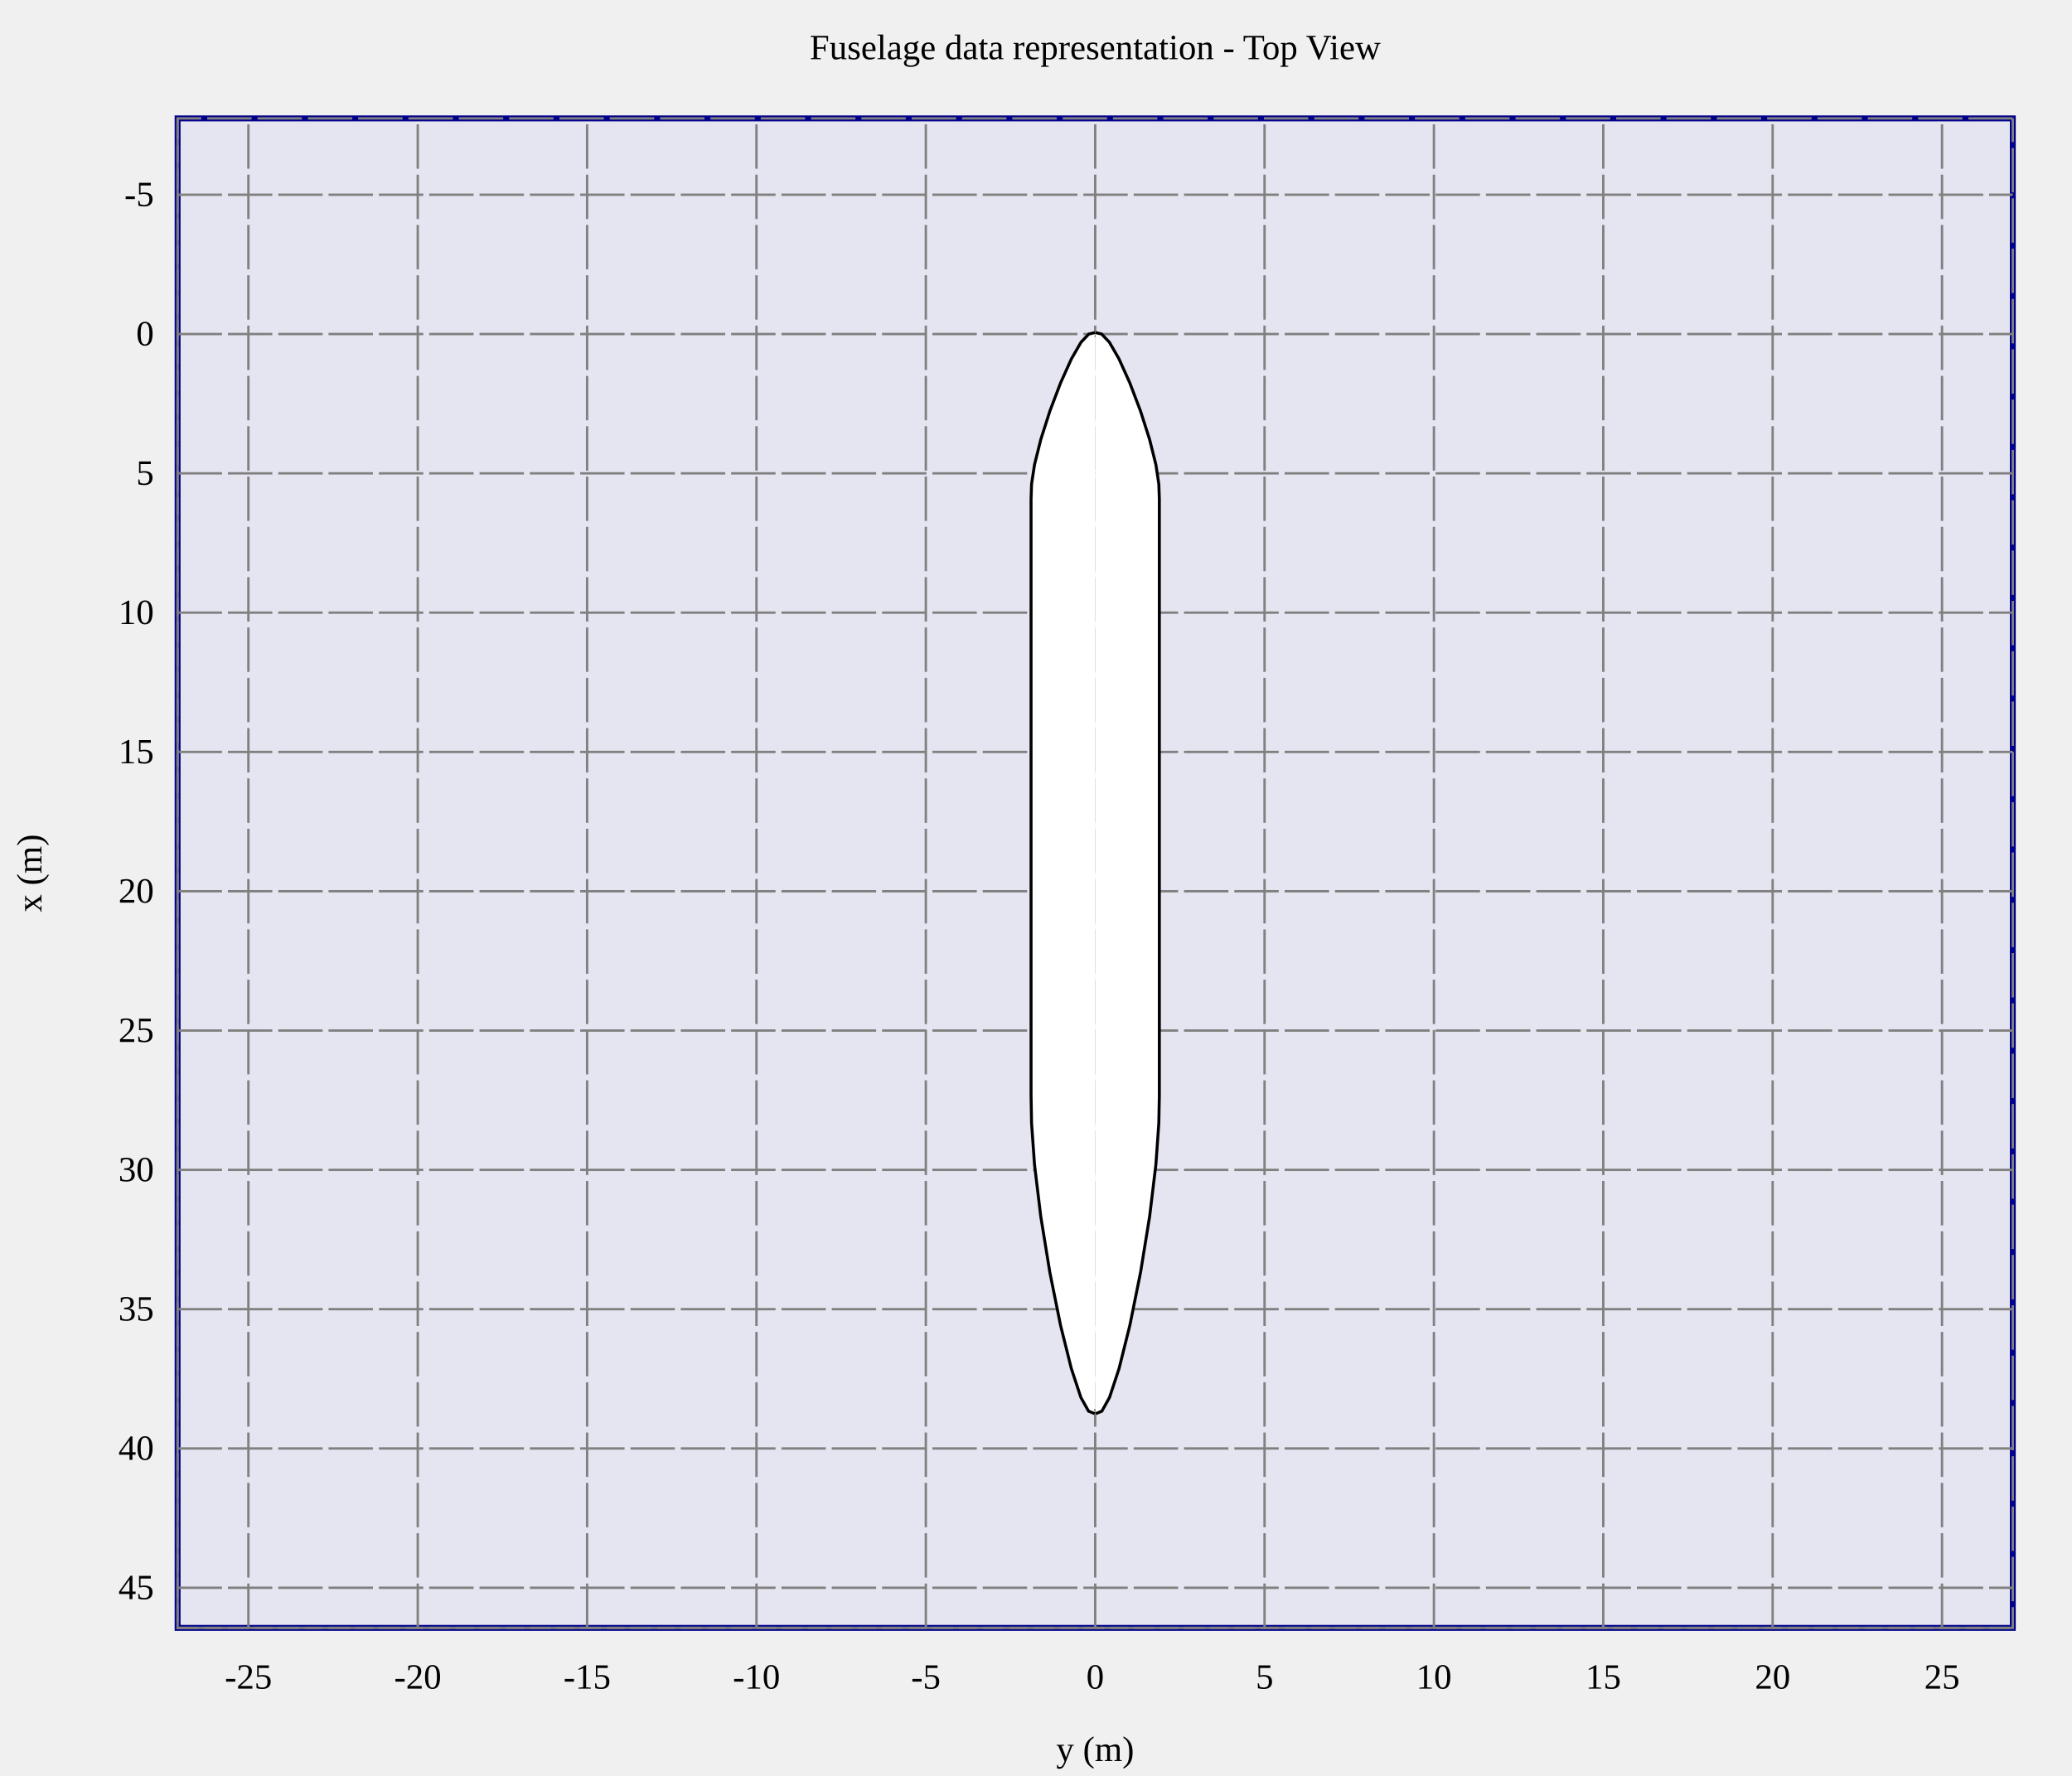
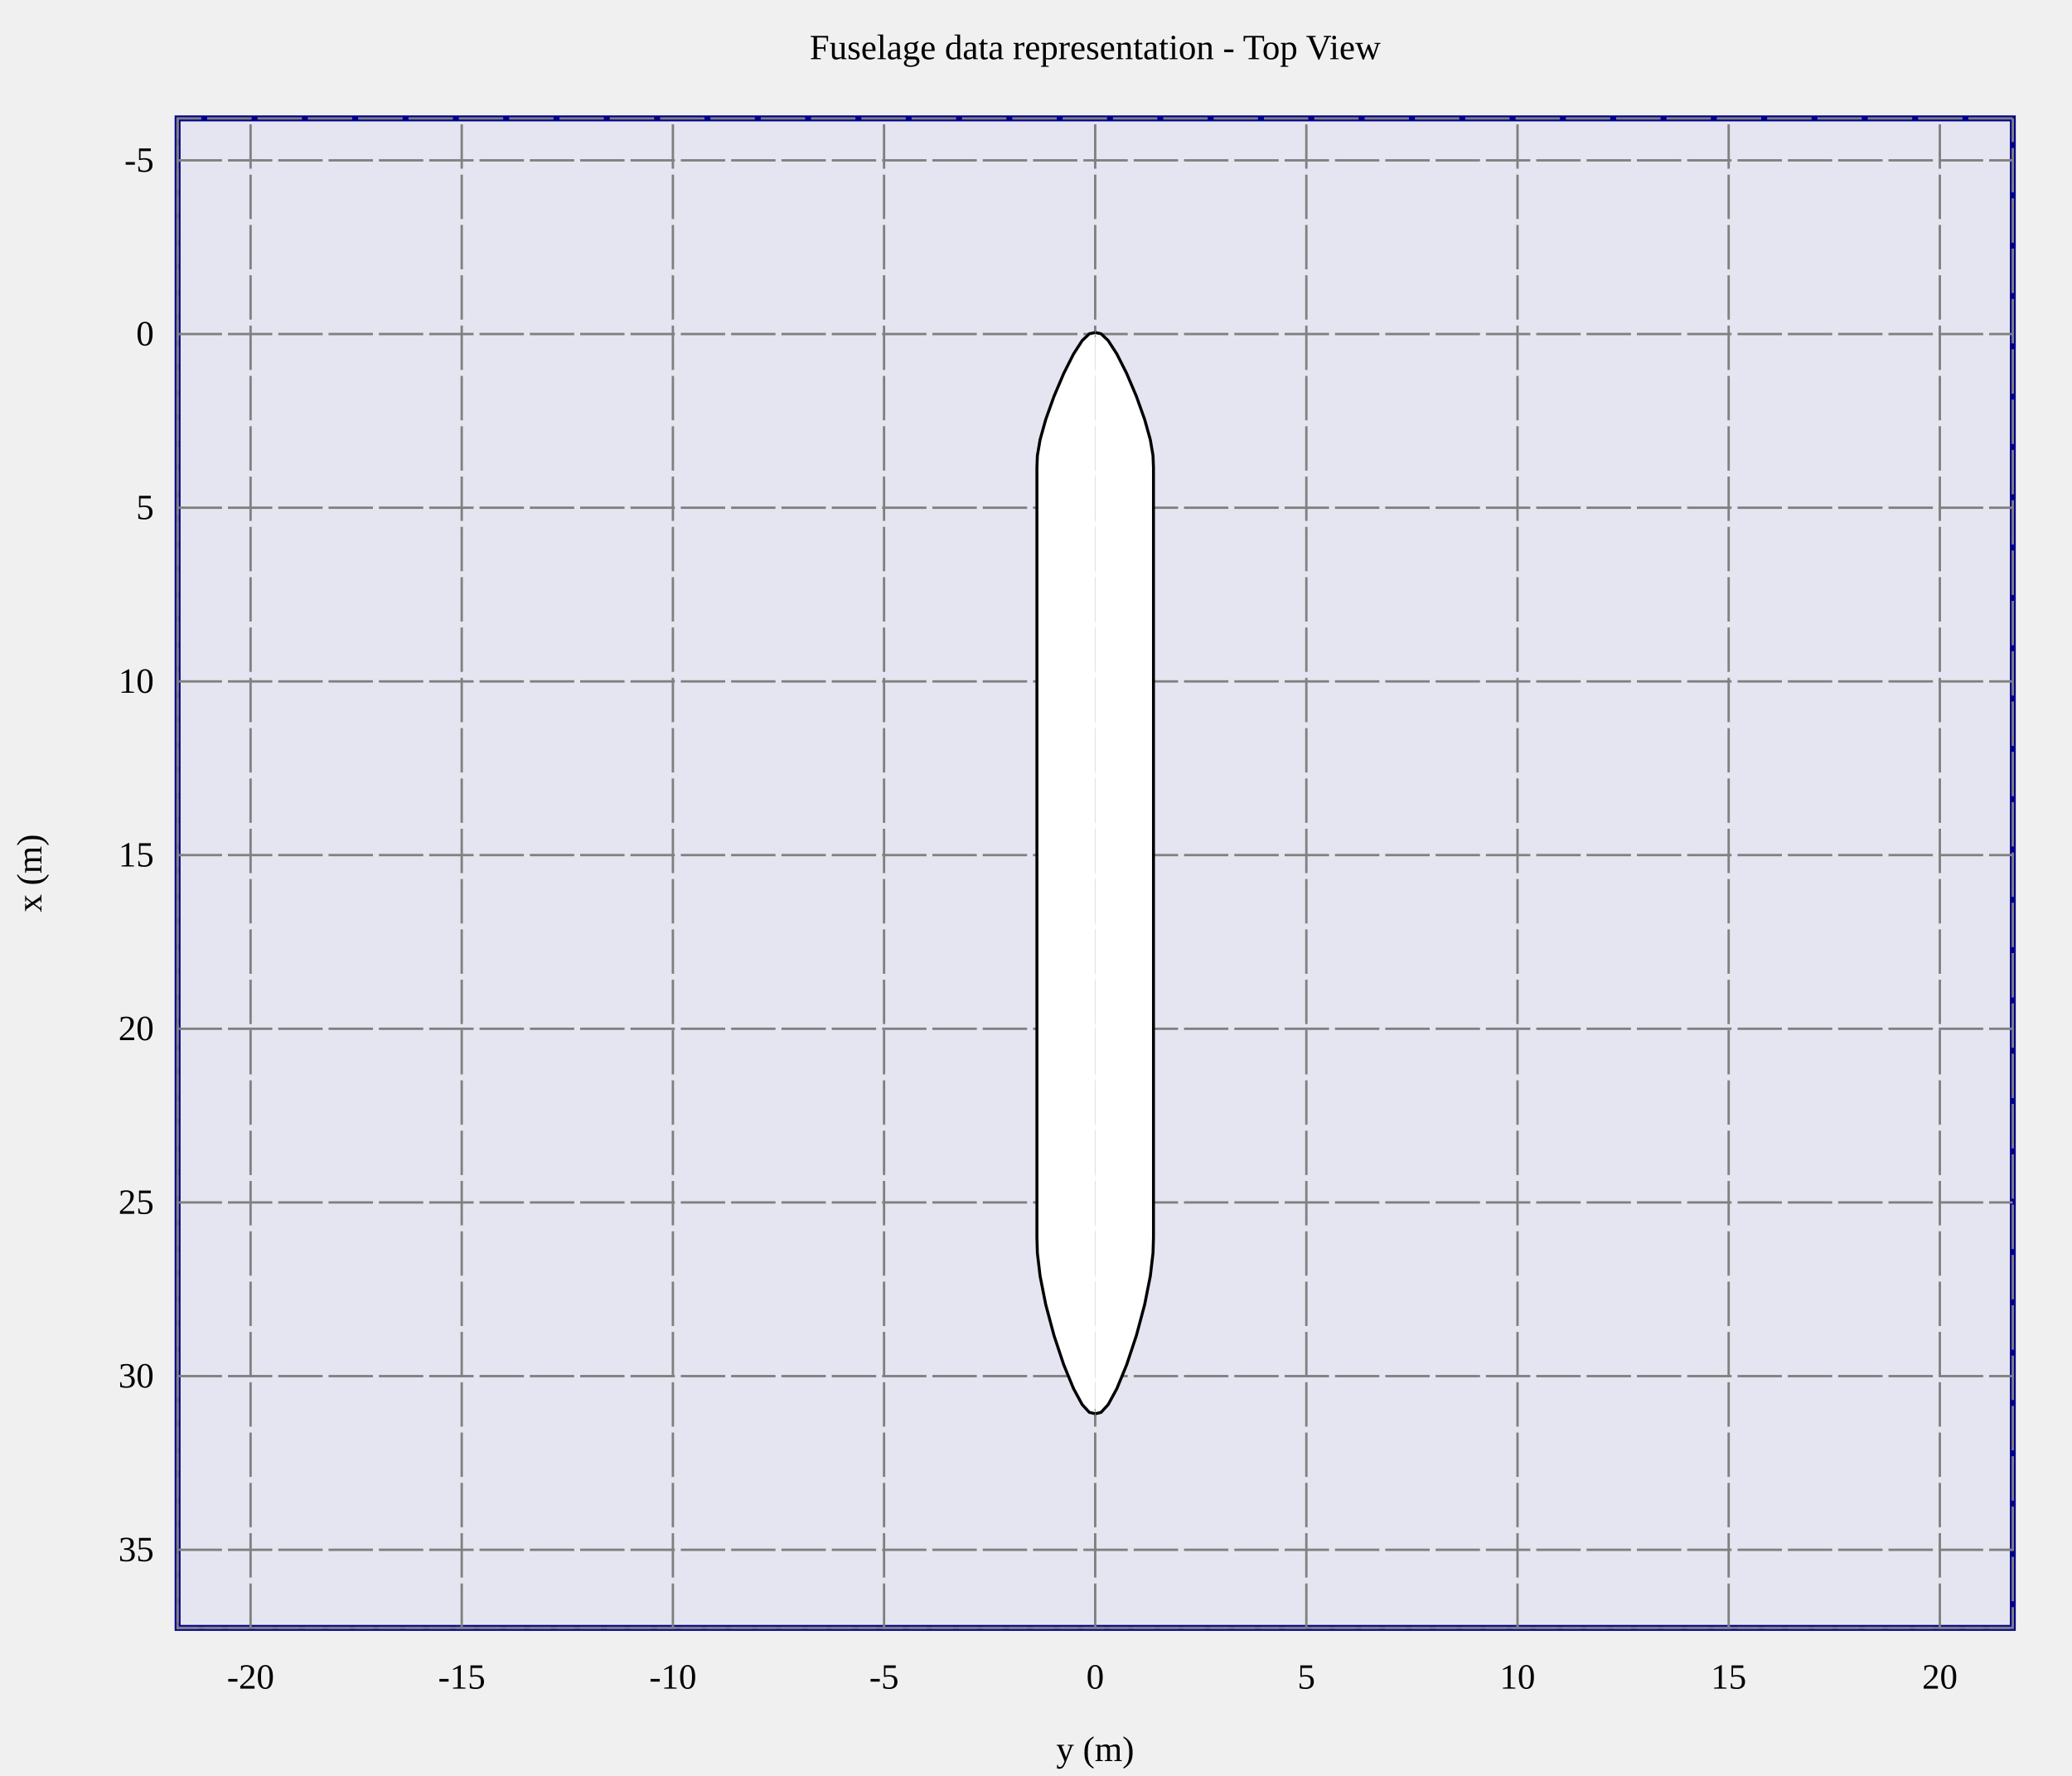
<svg xmlns="http://www.w3.org/2000/svg" id="svg" class="svg" width="700" height="600">
  <g id="page" width="700" height="600">
    <g id="graph" transform="translate(60,40)">
      <rect width="620" height="510" fill="blue" opacity="0.05" />
      <rect width="620" height="510" fill="none" opacity="1.0" style="stroke: darkblue; stroke-width: 2px;" />
      <g id="xAxis" class="axis" transform="translate(0,510)">
-         <g class="tick" transform="translate(23.91657,0)" style="opacity: 1;">
-           <line y2="-510" x2="0" style="fill: none; stroke: rgb(128, 128, 128); stroke-width: 0.8px; stroke-dasharray: 15px, 2px; font-style: normal; font-variant-caps: normal; font-weight: normal; font-size: 10px; line-height: normal; font-family: sans-serif; shape-rendering: geometricprecision;" />
-           <text dy=".71em" y="12" x="0" style="text-anchor: middle;">-25</text>
-         </g>
-         <g class="tick" transform="translate(81.13326,0)" style="opacity: 1;">
+         <g class="tick" transform="translate(24.6539,0)" style="opacity: 1;">
          <line y2="-510" x2="0" style="fill: none; stroke: rgb(128, 128, 128); stroke-width: 0.8px; stroke-dasharray: 15px, 2px; font-style: normal; font-variant-caps: normal; font-weight: normal; font-size: 10px; line-height: normal; font-family: sans-serif; shape-rendering: geometricprecision;" />
          <text dy=".71em" y="12" x="0" style="text-anchor: middle;">-20</text>
        </g>
-         <g class="tick" transform="translate(138.3499,0)" style="opacity: 1;">
+         <g class="tick" transform="translate(95.99043,0)" style="opacity: 1;">
          <line y2="-510" x2="0" style="fill: none; stroke: rgb(128, 128, 128); stroke-width: 0.8px; stroke-dasharray: 15px, 2px; font-style: normal; font-variant-caps: normal; font-weight: normal; font-size: 10px; line-height: normal; font-family: sans-serif; shape-rendering: geometricprecision;" />
          <text dy=".71em" y="12" x="0" style="text-anchor: middle;">-15</text>
        </g>
-         <g class="tick" transform="translate(195.5666,0)" style="opacity: 1;">
+         <g class="tick" transform="translate(167.327,0)" style="opacity: 1;">
          <line y2="-510" x2="0" style="fill: none; stroke: rgb(128, 128, 128); stroke-width: 0.8px; stroke-dasharray: 15px, 2px; font-style: normal; font-variant-caps: normal; font-weight: normal; font-size: 10px; line-height: normal; font-family: sans-serif; shape-rendering: geometricprecision;" />
          <text dy=".71em" y="12" x="0" style="text-anchor: middle;">-10</text>
        </g>
-         <g class="tick" transform="translate(252.7833,0)" style="opacity: 1;">
+         <g class="tick" transform="translate(238.6635,0)" style="opacity: 1;">
          <line y2="-510" x2="0" style="fill: none; stroke: rgb(128, 128, 128); stroke-width: 0.8px; stroke-dasharray: 15px, 2px; font-style: normal; font-variant-caps: normal; font-weight: normal; font-size: 10px; line-height: normal; font-family: sans-serif; shape-rendering: geometricprecision;" />
          <text dy=".71em" y="12" x="0" style="text-anchor: middle;">-5</text>
        </g>
        <g class="tick" transform="translate(310,0)" style="opacity: 1;">
          <line y2="-510" x2="0" style="fill: none; stroke: rgb(128, 128, 128); stroke-width: 0.8px; stroke-dasharray: 15px, 2px; font-style: normal; font-variant-caps: normal; font-weight: normal; font-size: 10px; line-height: normal; font-family: sans-serif; shape-rendering: geometricprecision;" />
          <text dy=".71em" y="12" x="0" style="text-anchor: middle;">0</text>
        </g>
-         <g class="tick" transform="translate(367.2167,0)" style="opacity: 1;">
+         <g class="tick" transform="translate(381.3365,0)" style="opacity: 1;">
          <line y2="-510" x2="0" style="fill: none; stroke: rgb(128, 128, 128); stroke-width: 0.8px; stroke-dasharray: 15px, 2px; font-style: normal; font-variant-caps: normal; font-weight: normal; font-size: 10px; line-height: normal; font-family: sans-serif; shape-rendering: geometricprecision;" />
          <text dy=".71em" y="12" x="0" style="text-anchor: middle;">5</text>
        </g>
-         <g class="tick" transform="translate(424.4334,0)" style="opacity: 1;">
+         <g class="tick" transform="translate(452.673,0)" style="opacity: 1;">
          <line y2="-510" x2="0" style="fill: none; stroke: rgb(128, 128, 128); stroke-width: 0.8px; stroke-dasharray: 15px, 2px; font-style: normal; font-variant-caps: normal; font-weight: normal; font-size: 10px; line-height: normal; font-family: sans-serif; shape-rendering: geometricprecision;" />
          <text dy=".71em" y="12" x="0" style="text-anchor: middle;">10</text>
        </g>
-         <g class="tick" transform="translate(481.6501,0)" style="opacity: 1;">
+         <g class="tick" transform="translate(524.0096,0)" style="opacity: 1;">
          <line y2="-510" x2="0" style="fill: none; stroke: rgb(128, 128, 128); stroke-width: 0.8px; stroke-dasharray: 15px, 2px; font-style: normal; font-variant-caps: normal; font-weight: normal; font-size: 10px; line-height: normal; font-family: sans-serif; shape-rendering: geometricprecision;" />
          <text dy=".71em" y="12" x="0" style="text-anchor: middle;">15</text>
        </g>
-         <g class="tick" transform="translate(538.8667,0)" style="opacity: 1;">
+         <g class="tick" transform="translate(595.3461,0)" style="opacity: 1;">
          <line y2="-510" x2="0" style="fill: none; stroke: rgb(128, 128, 128); stroke-width: 0.8px; stroke-dasharray: 15px, 2px; font-style: normal; font-variant-caps: normal; font-weight: normal; font-size: 10px; line-height: normal; font-family: sans-serif; shape-rendering: geometricprecision;" />
          <text dy=".71em" y="12" x="0" style="text-anchor: middle;">20</text>
-         </g>
-         <g class="tick" transform="translate(596.0834,0)" style="opacity: 1;">
-           <line y2="-510" x2="0" style="fill: none; stroke: rgb(128, 128, 128); stroke-width: 0.8px; stroke-dasharray: 15px, 2px; font-style: normal; font-variant-caps: normal; font-weight: normal; font-size: 10px; line-height: normal; font-family: sans-serif; shape-rendering: geometricprecision;" />
-           <text dy=".71em" y="12" x="0" style="text-anchor: middle;">25</text>
        </g>
        <path class="domain" d="M0,-510V0H620V-510" style="fill: none; stroke: rgb(128, 128, 128); stroke-width: 0.8px; stroke-dasharray: 15px, 2px; font-style: normal; font-variant-caps: normal; font-weight: normal; font-size: 10px; line-height: normal; font-family: sans-serif; shape-rendering: geometricprecision;" />
      </g>
      <g id="yAxis" class="axis">
-         <g class="tick" transform="translate(0,25.79181)" style="opacity: 1;">
+         <g class="tick" transform="translate(0,14.1771)" style="opacity: 1;">
          <line x2="620" y2="0" style="fill: none; stroke: rgb(128, 128, 128); stroke-dasharray: 15px, 2px; stroke-width: 0.8px; shape-rendering: geometricprecision;" />
          <text dy=".32em" x="-8" y="0" style="text-anchor: end;">-5</text>
        </g>
        <g class="tick" transform="translate(0,72.85714)" style="opacity: 1;">
          <line x2="620" y2="0" style="fill: none; stroke: rgb(128, 128, 128); stroke-dasharray: 15px, 2px; stroke-width: 0.8px; shape-rendering: geometricprecision;" />
          <text dy=".32em" x="-8" y="0" style="text-anchor: end;">0</text>
        </g>
-         <g class="tick" transform="translate(0,119.9225)" style="opacity: 1;">
+         <g class="tick" transform="translate(0,131.5372)" style="opacity: 1;">
          <line x2="620" y2="0" style="fill: none; stroke: rgb(128, 128, 128); stroke-dasharray: 15px, 2px; stroke-width: 0.8px; shape-rendering: geometricprecision;" />
          <text dy=".32em" x="-8" y="0" style="text-anchor: end;">5</text>
        </g>
-         <g class="tick" transform="translate(0,166.9878)" style="opacity: 1;">
+         <g class="tick" transform="translate(0,190.2172)" style="opacity: 1;">
          <line x2="620" y2="0" style="fill: none; stroke: rgb(128, 128, 128); stroke-dasharray: 15px, 2px; stroke-width: 0.8px; shape-rendering: geometricprecision;" />
          <text dy=".32em" x="-8" y="0" style="text-anchor: end;">10</text>
        </g>
-         <g class="tick" transform="translate(0,214.0532)" style="opacity: 1;">
+         <g class="tick" transform="translate(0,248.8973)" style="opacity: 1;">
          <line x2="620" y2="0" style="fill: none; stroke: rgb(128, 128, 128); stroke-dasharray: 15px, 2px; stroke-width: 0.8px; shape-rendering: geometricprecision;" />
          <text dy=".32em" x="-8" y="0" style="text-anchor: end;">15</text>
        </g>
-         <g class="tick" transform="translate(0,261.1185)" style="opacity: 1;">
+         <g class="tick" transform="translate(0,307.5773)" style="opacity: 1;">
          <line x2="620" y2="0" style="fill: none; stroke: rgb(128, 128, 128); stroke-dasharray: 15px, 2px; stroke-width: 0.8px; shape-rendering: geometricprecision;" />
          <text dy=".32em" x="-8" y="0" style="text-anchor: end;">20</text>
        </g>
-         <g class="tick" transform="translate(0,308.1838)" style="opacity: 1;">
+         <g class="tick" transform="translate(0,366.2574)" style="opacity: 1;">
          <line x2="620" y2="0" style="fill: none; stroke: rgb(128, 128, 128); stroke-dasharray: 15px, 2px; stroke-width: 0.8px; shape-rendering: geometricprecision;" />
          <text dy=".32em" x="-8" y="0" style="text-anchor: end;">25</text>
        </g>
-         <g class="tick" transform="translate(0,355.2492)" style="opacity: 1;">
+         <g class="tick" transform="translate(0,424.9374)" style="opacity: 1;">
          <line x2="620" y2="0" style="fill: none; stroke: rgb(128, 128, 128); stroke-dasharray: 15px, 2px; stroke-width: 0.8px; shape-rendering: geometricprecision;" />
          <text dy=".32em" x="-8" y="0" style="text-anchor: end;">30</text>
        </g>
-         <g class="tick" transform="translate(0,402.3145)" style="opacity: 1;">
+         <g class="tick" transform="translate(0,483.6175)" style="opacity: 1;">
          <line x2="620" y2="0" style="fill: none; stroke: rgb(128, 128, 128); stroke-dasharray: 15px, 2px; stroke-width: 0.8px; shape-rendering: geometricprecision;" />
          <text dy=".32em" x="-8" y="0" style="text-anchor: end;">35</text>
-         </g>
-         <g class="tick" transform="translate(0,449.3798)" style="opacity: 1;">
-           <line x2="620" y2="0" style="fill: none; stroke: rgb(128, 128, 128); stroke-dasharray: 15px, 2px; stroke-width: 0.8px; shape-rendering: geometricprecision;" />
-           <text dy=".32em" x="-8" y="0" style="text-anchor: end;">40</text>
-         </g>
-         <g class="tick" transform="translate(0,496.4452)" style="opacity: 1;">
-           <line x2="620" y2="0" style="fill: none; stroke: rgb(128, 128, 128); stroke-dasharray: 15px, 2px; stroke-width: 0.8px; shape-rendering: geometricprecision;" />
-           <text dy=".32em" x="-8" y="0" style="text-anchor: end;">45</text>
        </g>
        <path class="domain" d="M620,0H0V510H620" style="fill: none; stroke: rgb(128, 128, 128); stroke-dasharray: 15px, 2px; stroke-width: 0.8px; shape-rendering: geometricprecision;" />
      </g>
      <g id="xy" class="xy">
-         <path id="line" d="M310,72.857L308.104,73.313L305.615,75.927L302.421,81.458L298.779,89.53L295.163,99.05L292.097,108.638L289.996,117.05L289.003,123.601L288.83,128.593L288.83,183.357L288.83,250.507L288.83,330.043L289.003,339.45L289.996,353.406L292.097,370.855L295.163,389.759L298.779,407.659L302.421,422.246L305.615,431.925L308.104,436.381L310,437.143" class="line" style="fill:none; stroke:black; stroke-width:2" />
-         <path id="area" d="M310,72.857L308.104,73.313L305.615,75.927L302.421,81.458L298.779,89.53L295.163,99.05L292.097,108.638L289.996,117.05L289.003,123.601L288.83,128.593L288.83,183.357L288.83,250.507L288.83,330.043L289.003,339.45L289.996,353.406L292.097,370.855L295.163,389.759L298.779,407.659L302.421,422.246L305.615,431.925L308.104,436.381L310,437.143L310,72.857L308.104,72.857L305.615,72.857L302.421,72.857L298.779,72.857L295.163,72.857L292.097,72.857L289.996,72.857L289.003,72.857L288.83,72.857L288.83,72.857L288.83,72.857L288.83,72.857L289.003,72.857L289.996,72.857L292.097,72.857L295.163,72.857L298.779,72.857L302.421,72.857L305.615,72.857L308.104,72.857L310,72.857Z" class="area" style="fill:white;" opacity="1" />
+         <path id="line" d="M310,72.857L308.281,73.227L306.026,75.345L303.13,79.828L299.829,86.37L296.551,94.085L293.772,101.856L291.867,108.673L290.967,113.983L290.81,118.029L290.81,194.69L290.81,281.39L290.81,378.129L290.967,383.312L291.867,391.002L293.772,400.617L296.551,411.033L299.829,420.896L303.13,428.934L306.026,434.268L308.281,436.723L310,437.143" class="line" style="fill:none; stroke:black; stroke-width:2" />
+         <path id="area" d="M310,72.857L308.281,73.227L306.026,75.345L303.13,79.828L299.829,86.37L296.551,94.085L293.772,101.856L291.867,108.673L290.967,113.983L290.81,118.029L290.81,194.69L290.81,281.39L290.81,378.129L290.967,383.312L291.867,391.002L293.772,400.617L296.551,411.033L299.829,420.896L303.13,428.934L306.026,434.268L308.281,436.723L310,437.143L310,72.857L308.281,72.857L306.026,72.857L303.13,72.857L299.829,72.857L296.551,72.857L293.772,72.857L291.867,72.857L290.967,72.857L290.81,72.857L290.81,72.857L290.81,72.857L290.81,72.857L290.967,72.857L291.867,72.857L293.772,72.857L296.551,72.857L299.829,72.857L303.13,72.857L306.026,72.857L308.281,72.857L310,72.857Z" class="area" style="fill:white;" opacity="1" />
      </g>
      <g id="xy" class="xy">
-         <path id="line" d="M310,72.857L311.896,73.313L314.385,75.927L317.579,81.458L321.221,89.53L324.837,99.05L327.903,108.638L330.004,117.05L330.997,123.601L331.17,128.593L331.17,183.357L331.17,250.507L331.17,330.043L330.997,339.45L330.004,353.406L327.903,370.855L324.837,389.759L321.221,407.659L317.579,422.246L314.385,431.925L311.896,436.381L310,437.143" class="line" style="fill:none; stroke:black; stroke-width:2" />
-         <path id="area" d="M310,72.857L311.896,73.313L314.385,75.927L317.579,81.458L321.221,89.53L324.837,99.05L327.903,108.638L330.004,117.05L330.997,123.601L331.17,128.593L331.17,183.357L331.17,250.507L331.17,330.043L330.997,339.45L330.004,353.406L327.903,370.855L324.837,389.759L321.221,407.659L317.579,422.246L314.385,431.925L311.896,436.381L310,437.143L310,72.857L311.896,72.857L314.385,72.857L317.579,72.857L321.221,72.857L324.837,72.857L327.903,72.857L330.004,72.857L330.997,72.857L331.17,72.857L331.17,72.857L331.17,72.857L331.17,72.857L330.997,72.857L330.004,72.857L327.903,72.857L324.837,72.857L321.221,72.857L317.579,72.857L314.385,72.857L311.896,72.857L310,72.857Z" class="area" style="fill:white;" opacity="1" />
+         <path id="line" d="M310,72.857L311.719,73.227L313.974,75.345L316.87,79.828L320.171,86.37L323.449,94.085L326.228,101.856L328.133,108.673L329.033,113.983L329.19,118.029L329.19,194.69L329.19,281.39L329.19,378.129L329.033,383.312L328.133,391.002L326.228,400.617L323.449,411.033L320.171,420.896L316.87,428.934L313.974,434.268L311.719,436.723L310,437.143" class="line" style="fill:none; stroke:black; stroke-width:2" />
+         <path id="area" d="M310,72.857L311.719,73.227L313.974,75.345L316.87,79.828L320.171,86.37L323.449,94.085L326.228,101.856L328.133,108.673L329.033,113.983L329.19,118.029L329.19,194.69L329.19,281.39L329.19,378.129L329.033,383.312L328.133,391.002L326.228,400.617L323.449,411.033L320.171,420.896L316.87,428.934L313.974,434.268L311.719,436.723L310,437.143L310,72.857L311.719,72.857L313.974,72.857L316.87,72.857L320.171,72.857L323.449,72.857L326.228,72.857L328.133,72.857L329.033,72.857L329.19,72.857L329.19,72.857L329.19,72.857L329.19,72.857L329.033,72.857L328.133,72.857L326.228,72.857L323.449,72.857L320.171,72.857L316.87,72.857L313.974,72.857L311.719,72.857L310,72.857Z" class="area" style="fill:white;" opacity="1" />
      </g>
    </g>
  </g>
  <text class="x label" text-anchor="middle" x="370" y="595">y (m)</text>
  <text class="y label" text-anchor="middle" x="-295" y="5" dy=".75em" transform="rotate(-90)">x (m)</text>
  <text class="title" text-anchor="middle" x="370" y="20">Fuselage data representation - Top View</text>
</svg>
